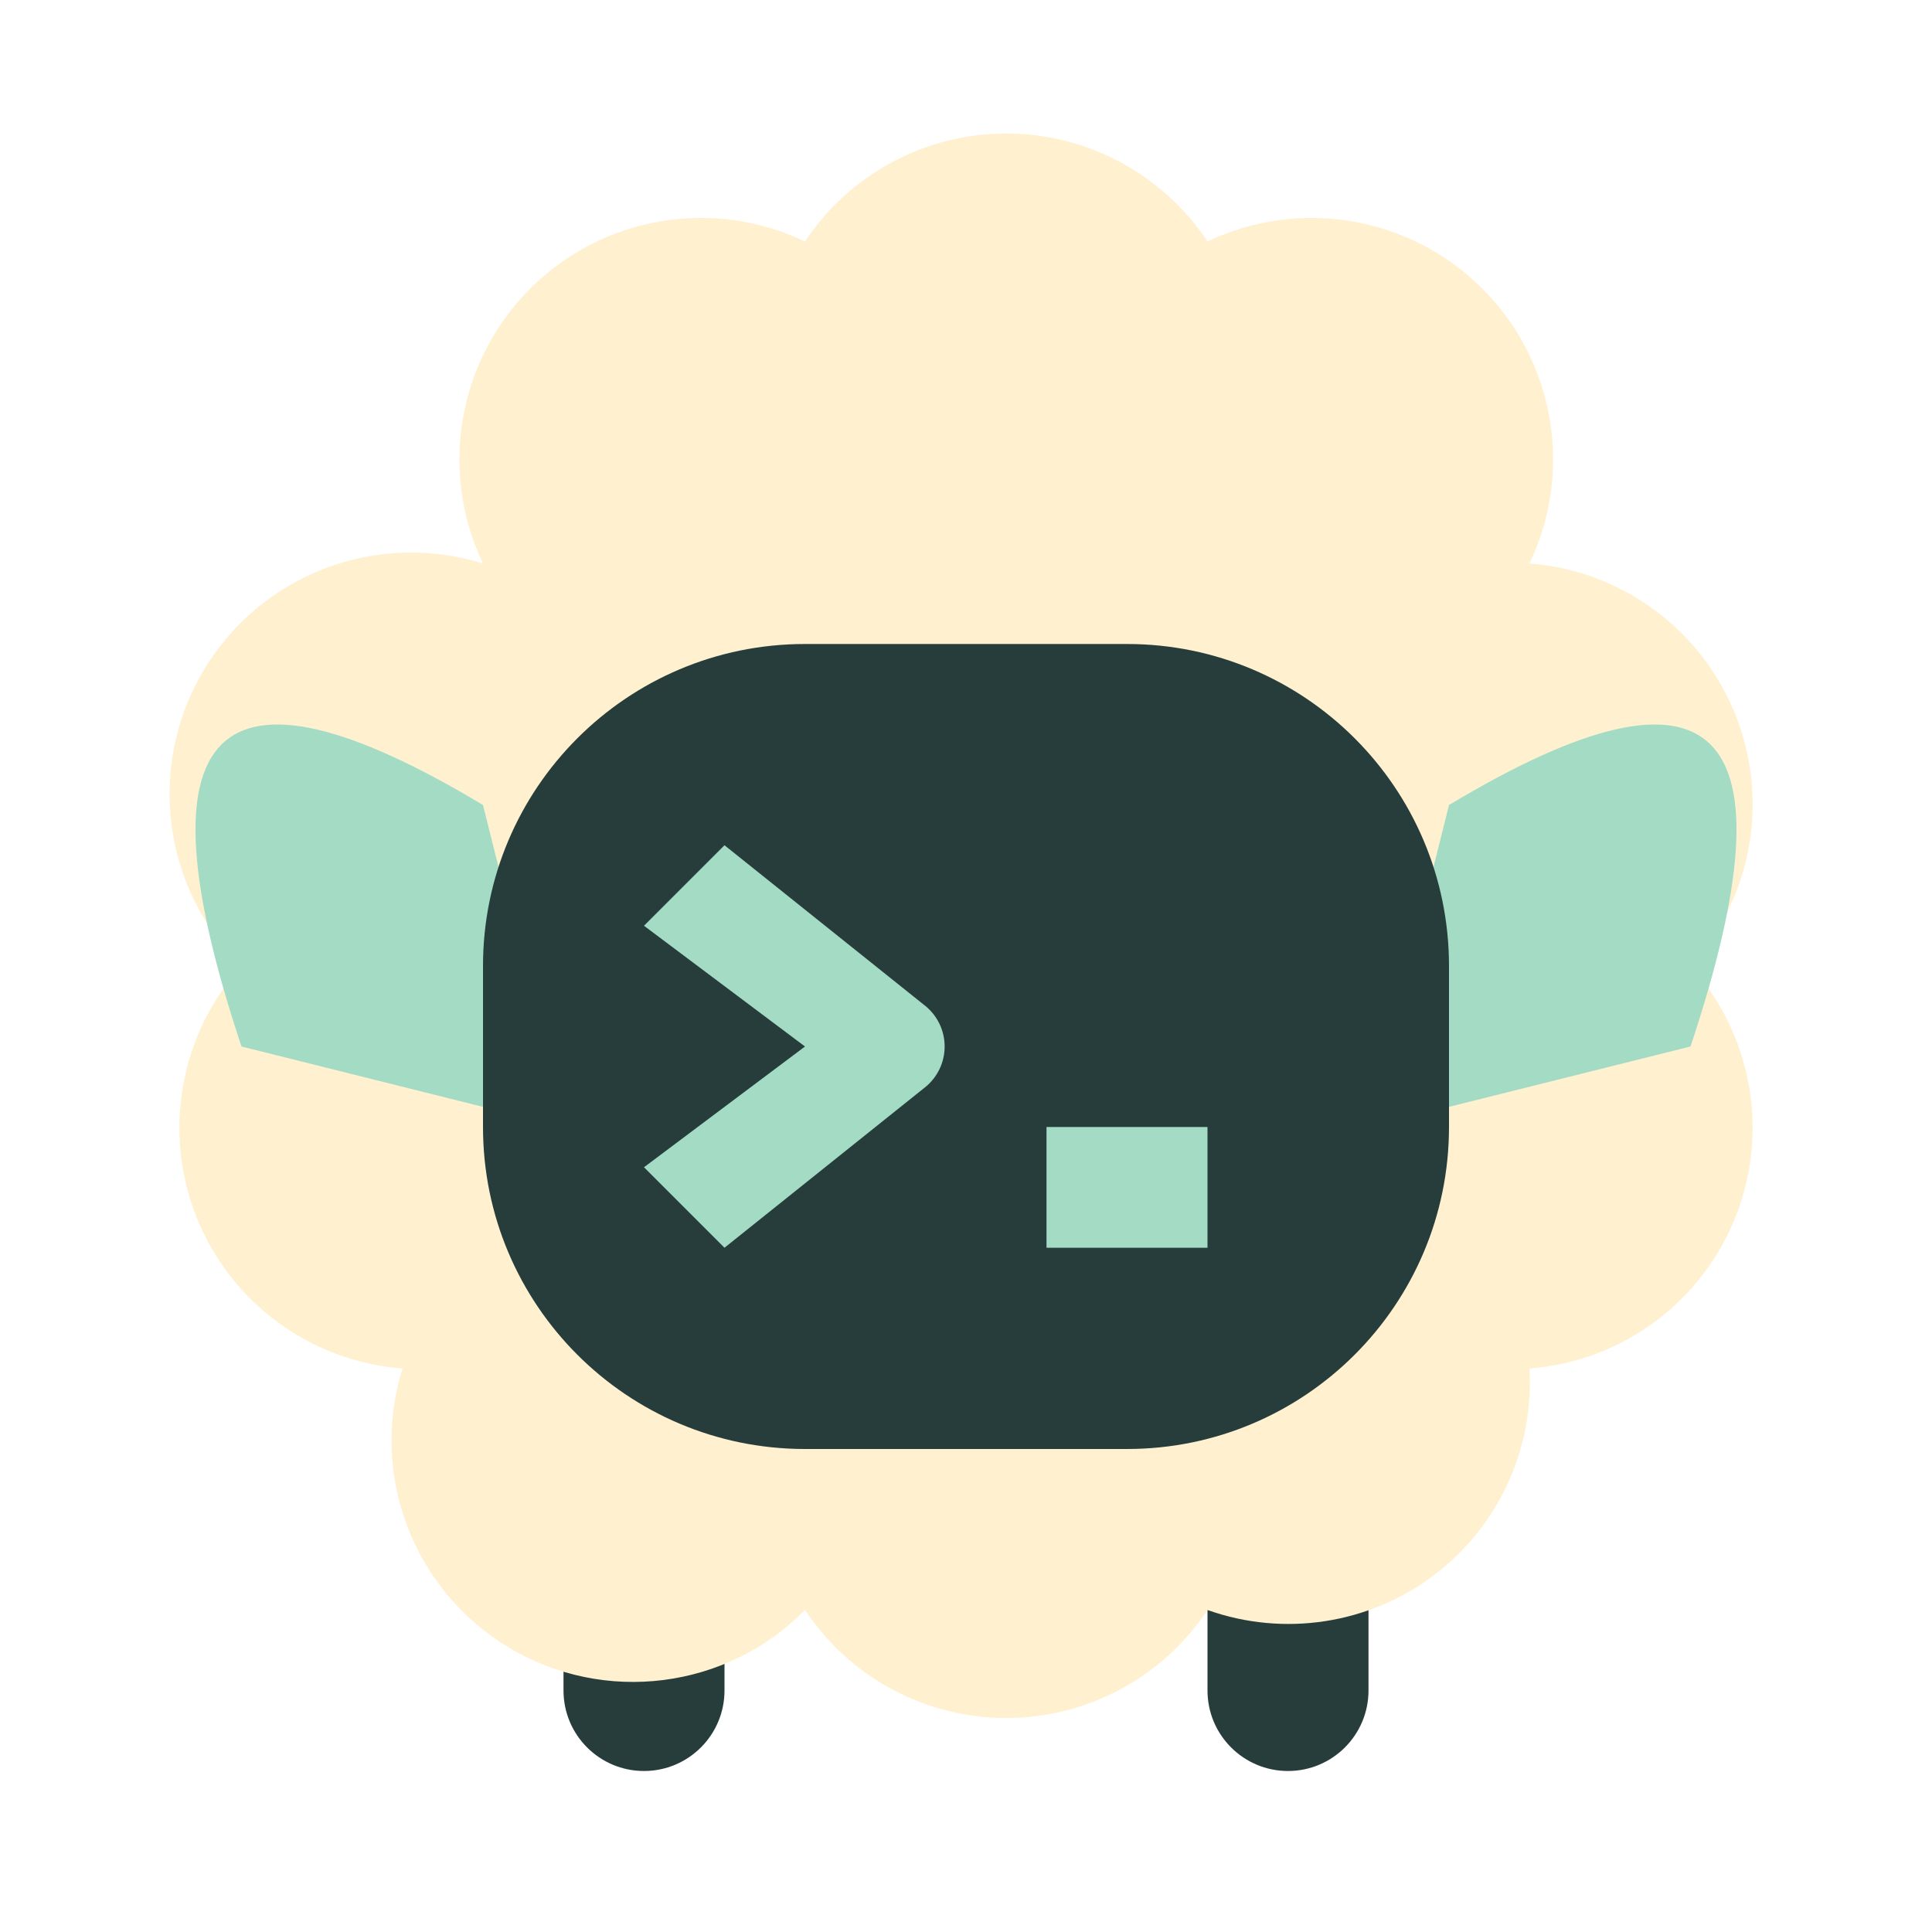
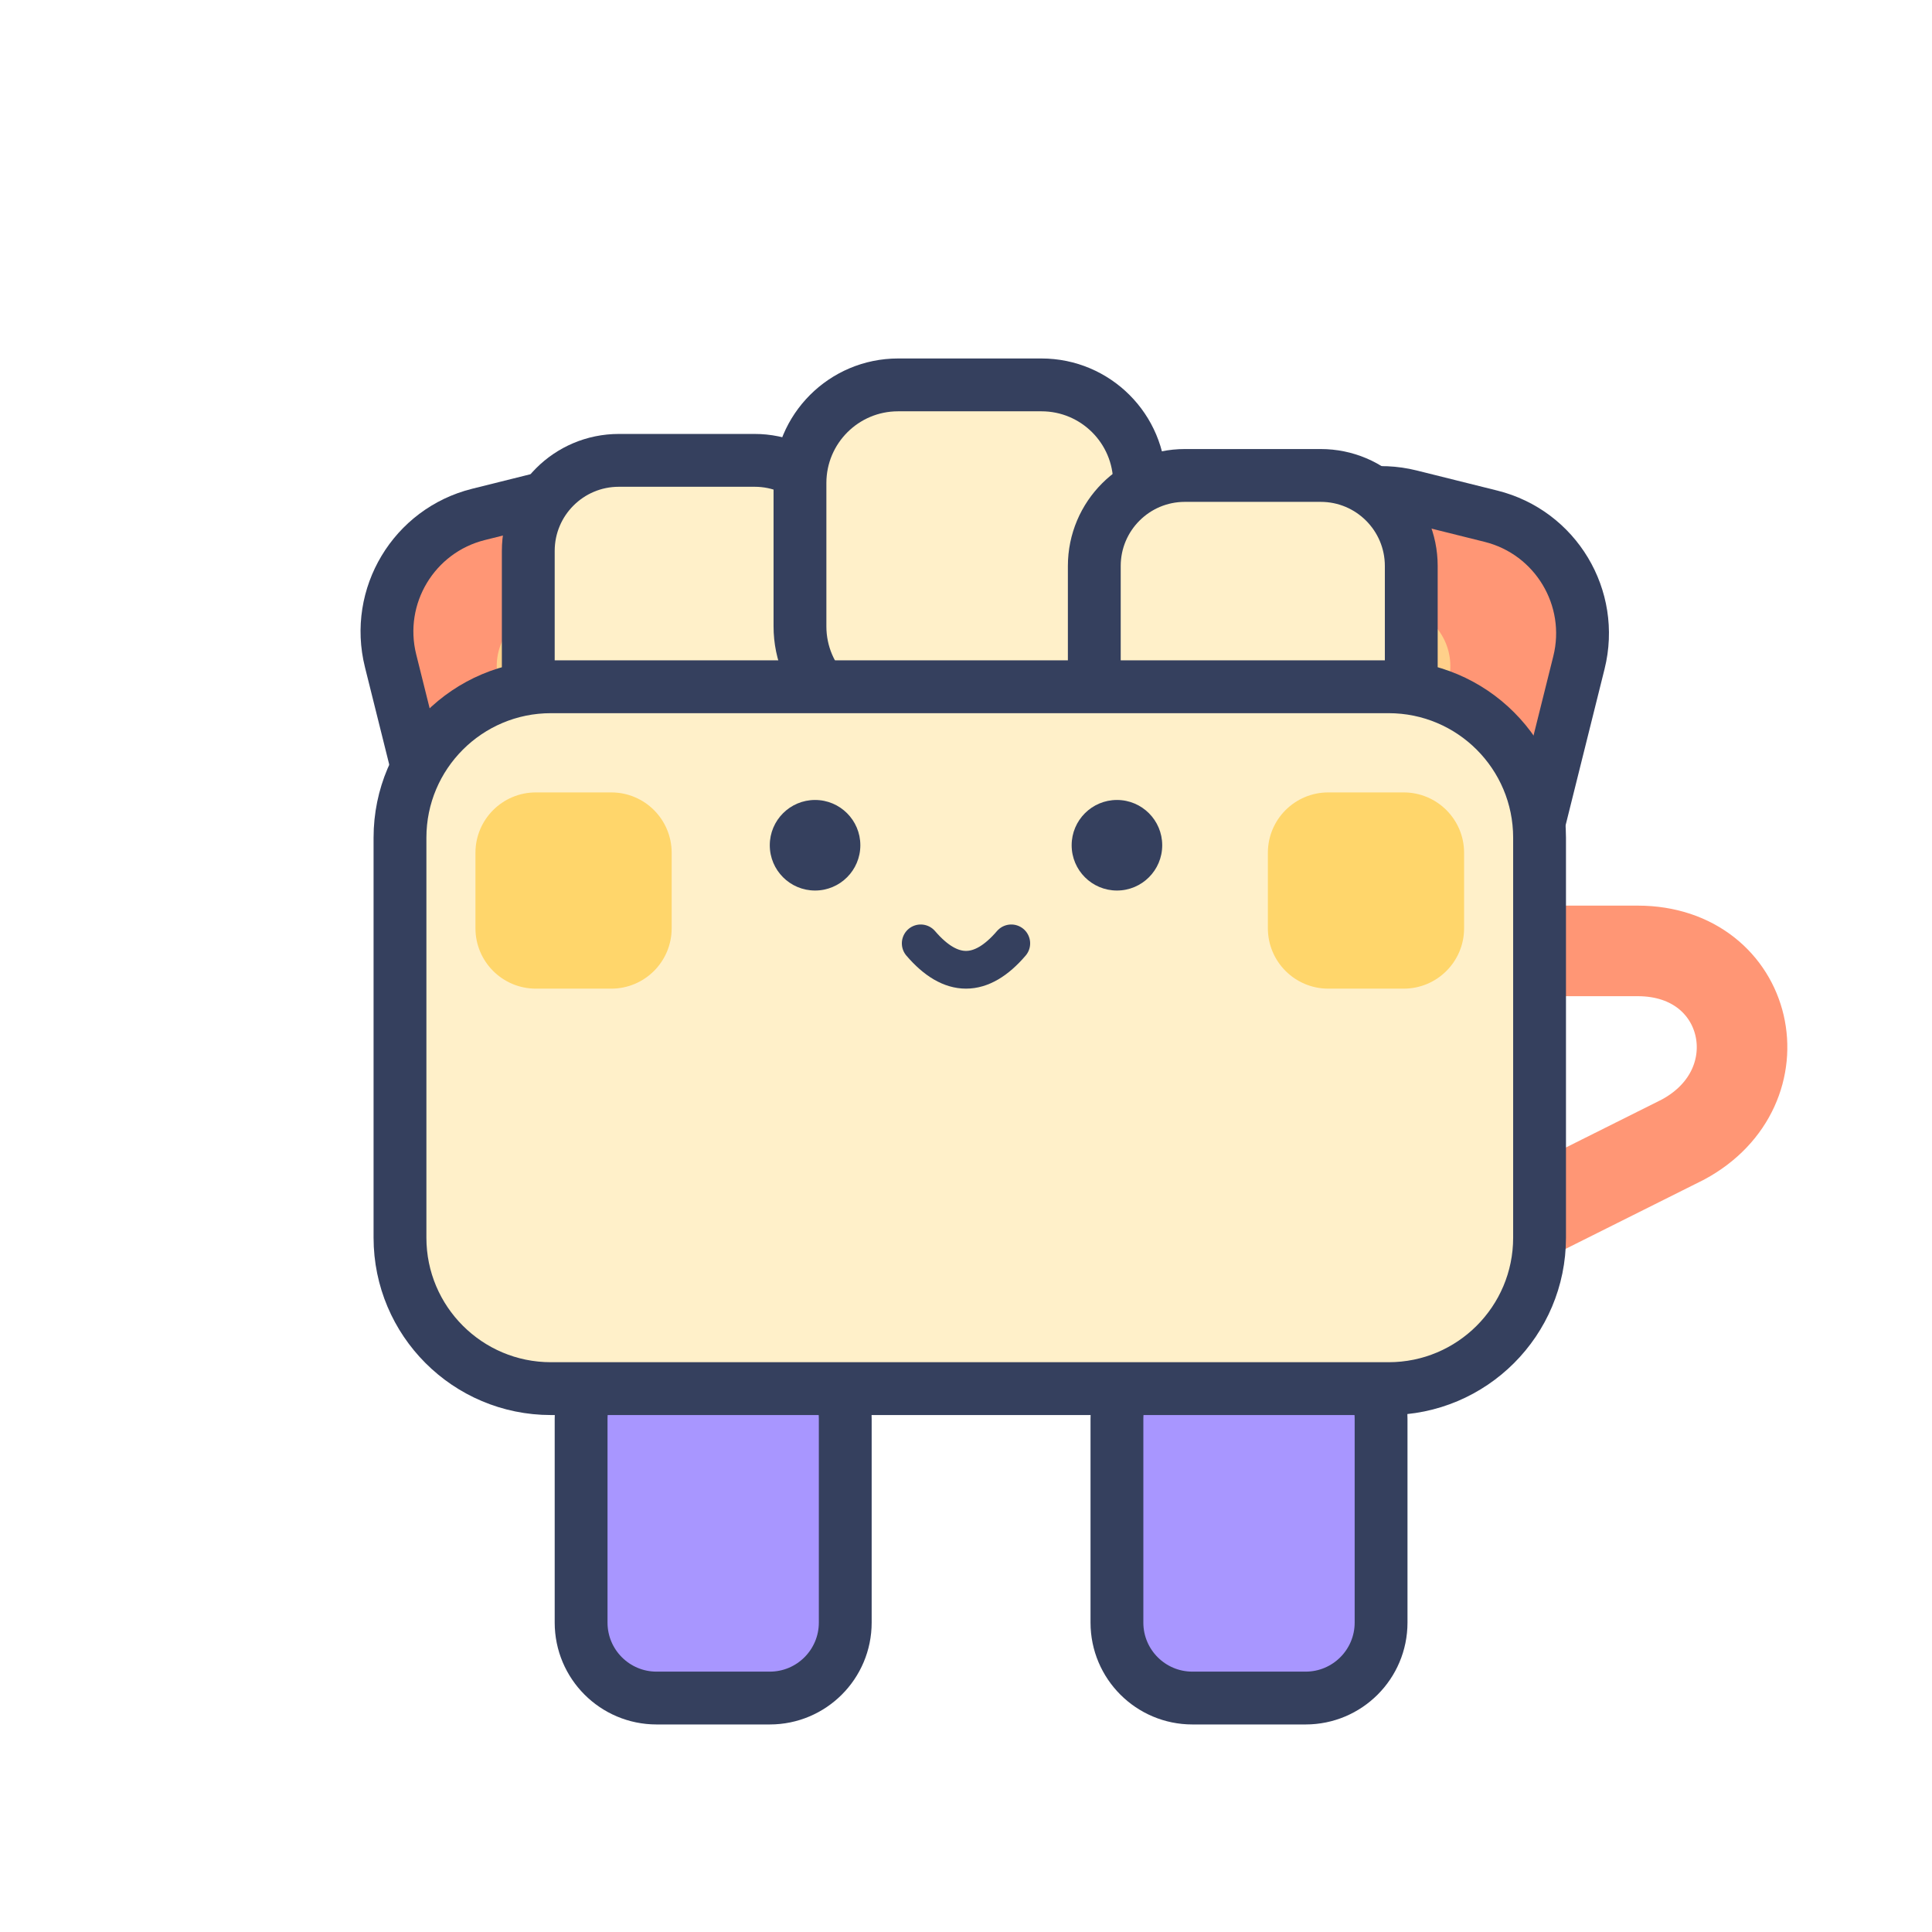
- <svg xmlns="http://www.w3.org/2000/svg" width="24" height="24" viewBox="0 0 24 24" role="img" aria-labelledby="title desc">
-   <path fill="#263D3B" d="M7 18h2v3a1 1 0 0 1-2 0Zm8 0h2v3a1 1 0 0 1-2 0Z" />
-   <path fill="#FFF0D0" d="M6 7a3 3 0 0 1 4-4 3 3 0 0 1 5 0 3 3 0 0 1 4 4 3 3 0 0 1 2 5 3 3 0 0 1-2 5 3 3 0 0 1-4 3 3 3 0 0 1-5 0 3 3 0 0 1-5-3 3 3 0 0 1-2-5 3 3 0 0 1 3-5Z" />
-   <path fill="#A3DBC5" d="M6 10Q1 7 3 13l4 1Zm12 0q5-3 3 3l-4 1Z" />
-   <rect x="6" y="8" width="12" height="10" rx="4" fill="#263D3B" />
-   <path fill="#A3DBC5" d="m9 10.5 2.5 2a.65.65 0 0 1 0 1L9 15.5l-1-1 2-1.5-2-1.5Zm4 3.5h2v1.5h-2Z" />
+ <svg xmlns="http://www.w3.org/2000/svg" width="256" height="256" viewBox="0 0 256 256" role="img" aria-labelledby="title desc">
+   <rect x="77" y="178" width="35" height="47" rx="10" fill="#A896FF" stroke="#35405E" stroke-width="7" />
+   <rect x="148" y="178" width="35" height="47" rx="10" fill="#A896FF" stroke="#35405E" stroke-width="7" />
+   <path d="M195 126h22c15 0 19 18 6 25l-20 10" fill="none" stroke="#FF9675" stroke-width="12" stroke-linecap="round" />
+   <rect x="55" y="66" width="43" height="65" rx="16" fill="#FF9675" stroke="#35405E" stroke-width="7" transform="rotate(-14 76 98)" />
+   <rect x="163" y="66" width="43" height="65" rx="16" fill="#FF9675" stroke="#35405E" stroke-width="7" transform="rotate(14 184 98)" />
+   <rect x="68" y="80" width="16" height="34" rx="8" fill="#FFD08A" transform="rotate(-14 76 97)" />
+   <rect x="174" y="80" width="16" height="34" rx="8" fill="#FFD08A" transform="rotate(14 182 97)" />
+   <rect x="70" y="61" width="42" height="42" rx="12" fill="#FFF0C9" stroke="#35405E" stroke-width="7" />
+   <rect x="106" y="51" width="45" height="45" rx="13" fill="#FFF0C9" stroke="#35405E" stroke-width="7" />
+   <rect x="145" y="63" width="42" height="42" rx="12" fill="#FFF0C9" stroke="#35405E" stroke-width="7" />
+   <rect x="53" y="91" width="151" height="93" rx="20" fill="#FFF0C9" stroke="#35405E" stroke-width="7" />
+   <rect x="63" y="105" width="26" height="26" rx="8" fill="#FFD66B" />
+   <rect x="168" y="105" width="26" height="26" rx="8" fill="#FFD66B" />
+   <circle cx="108" cy="112" r="6" fill="#35405E" />
+   <circle cx="148" cy="112" r="6" fill="#35405E" />
+   <path d="M122 125q6 7 12 0" fill="none" stroke="#35405E" stroke-width="5" stroke-linecap="round" />
</svg>
